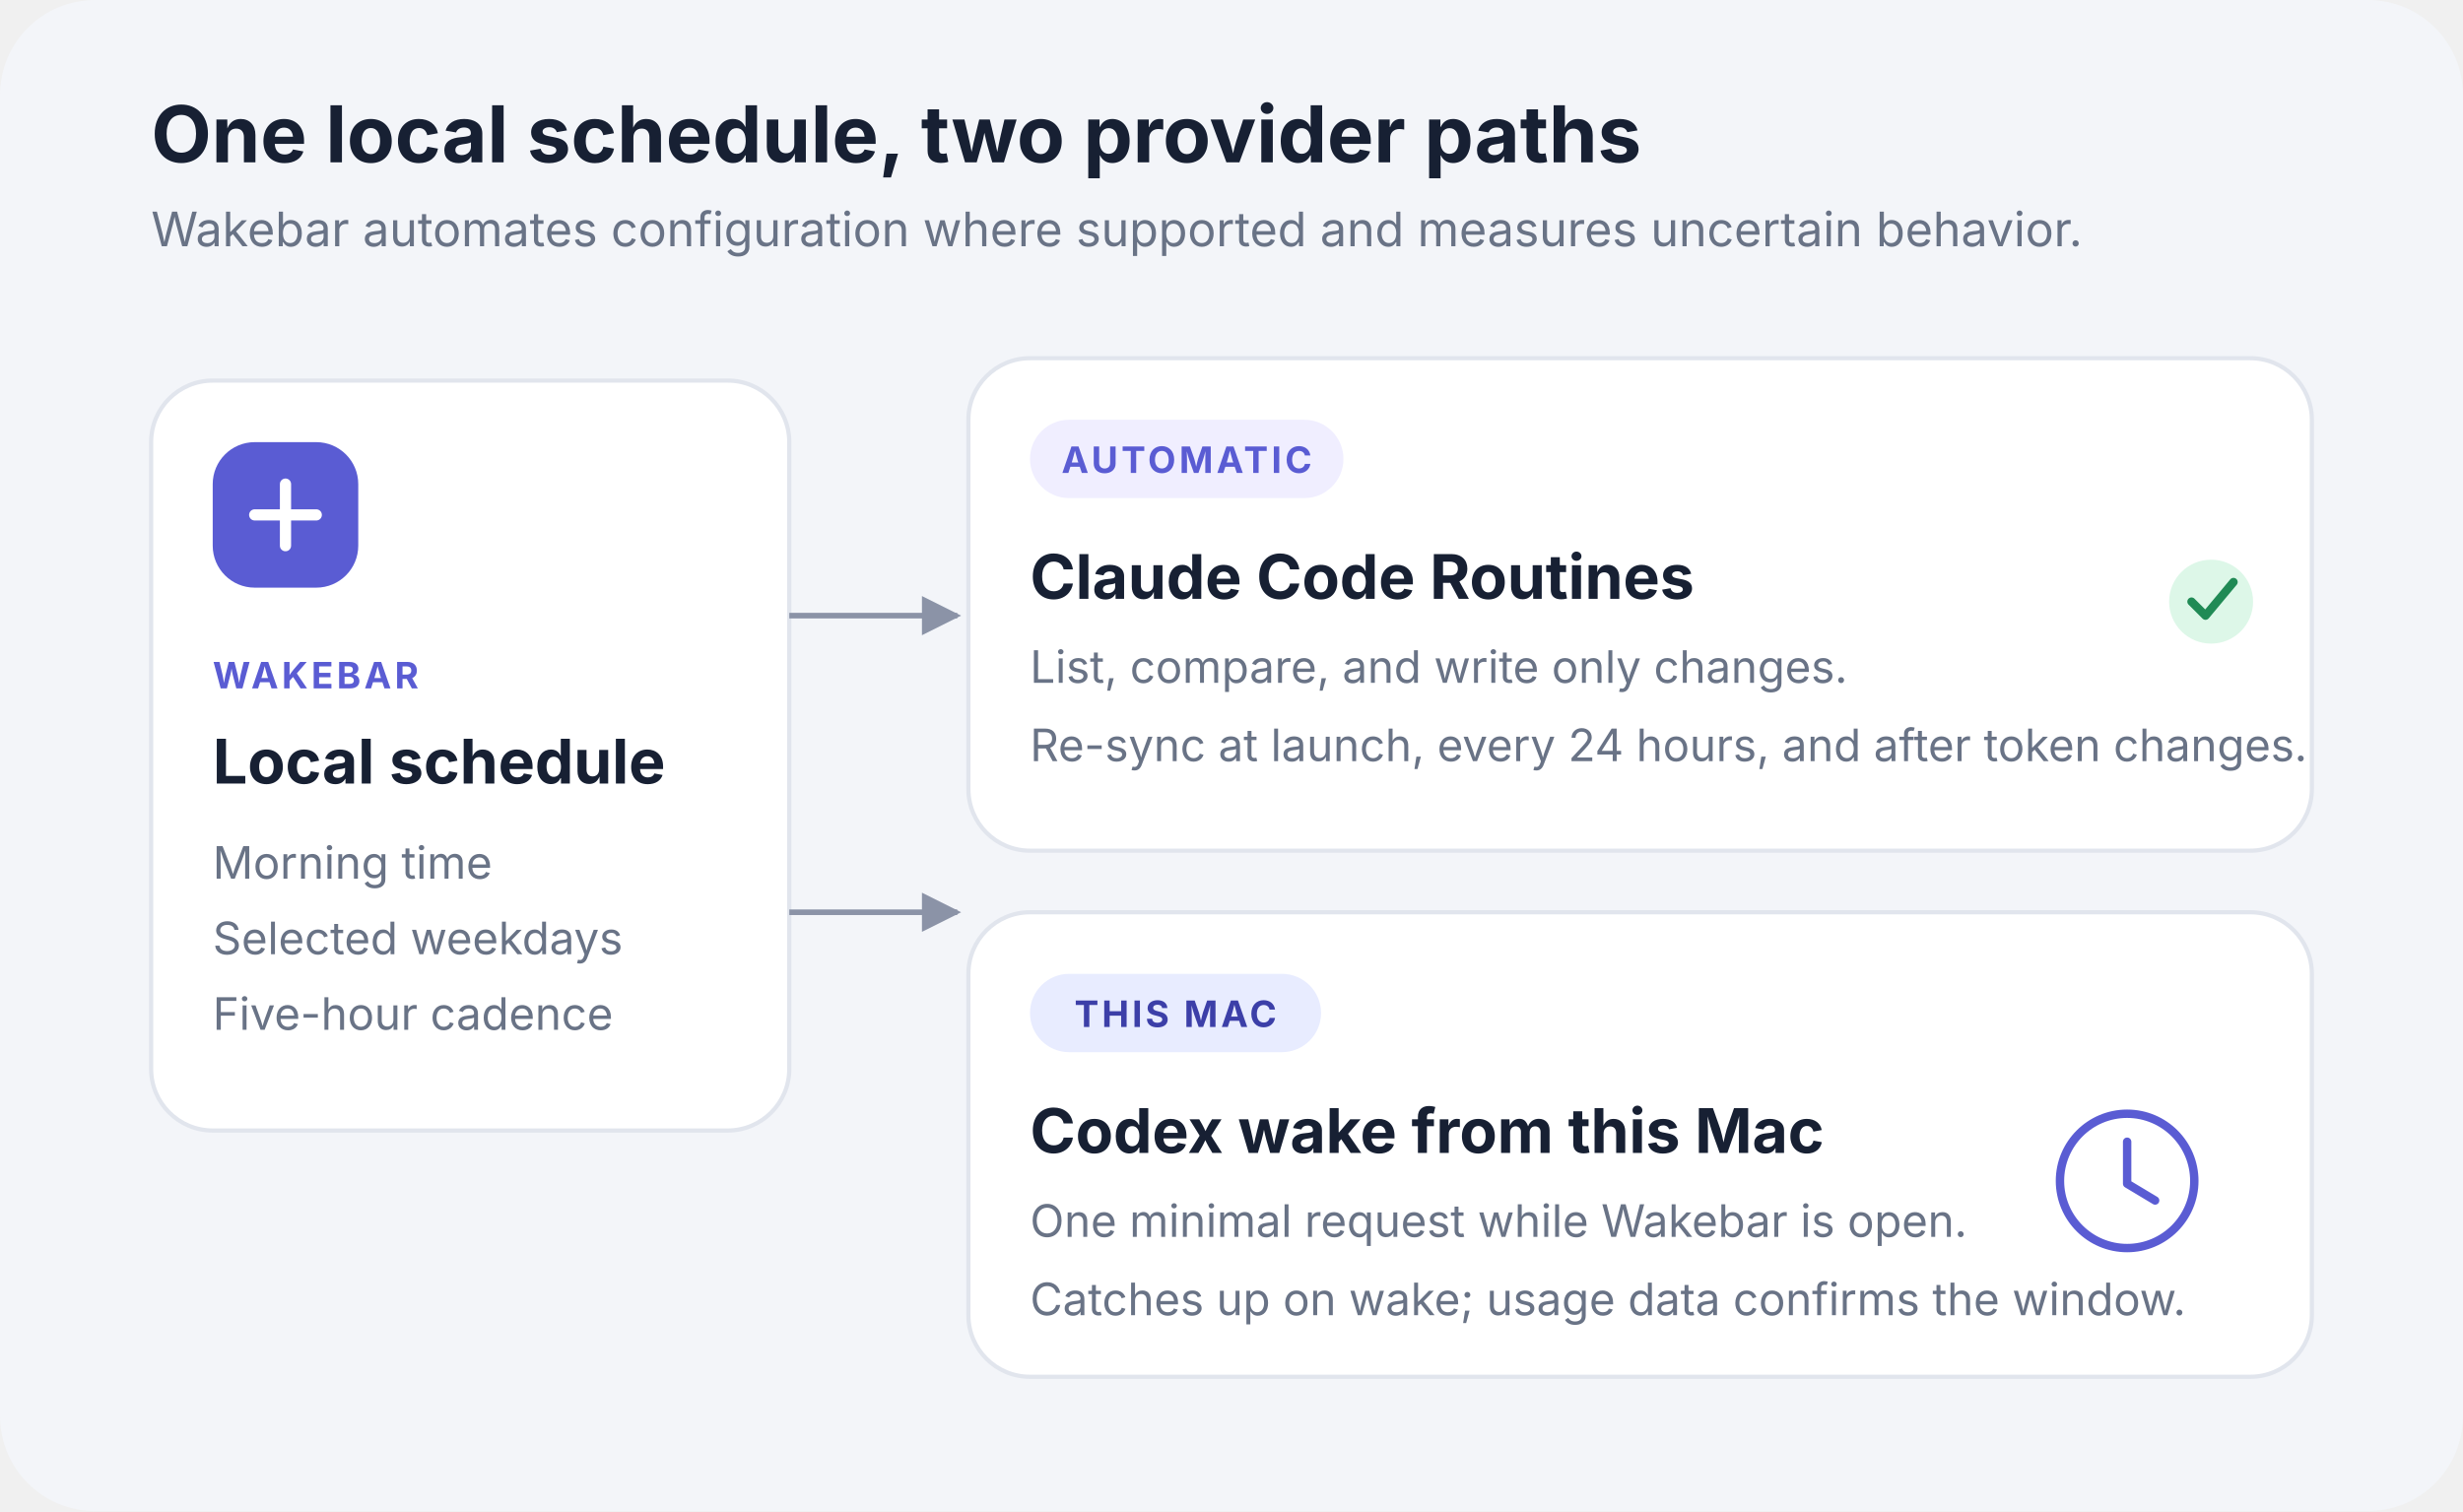
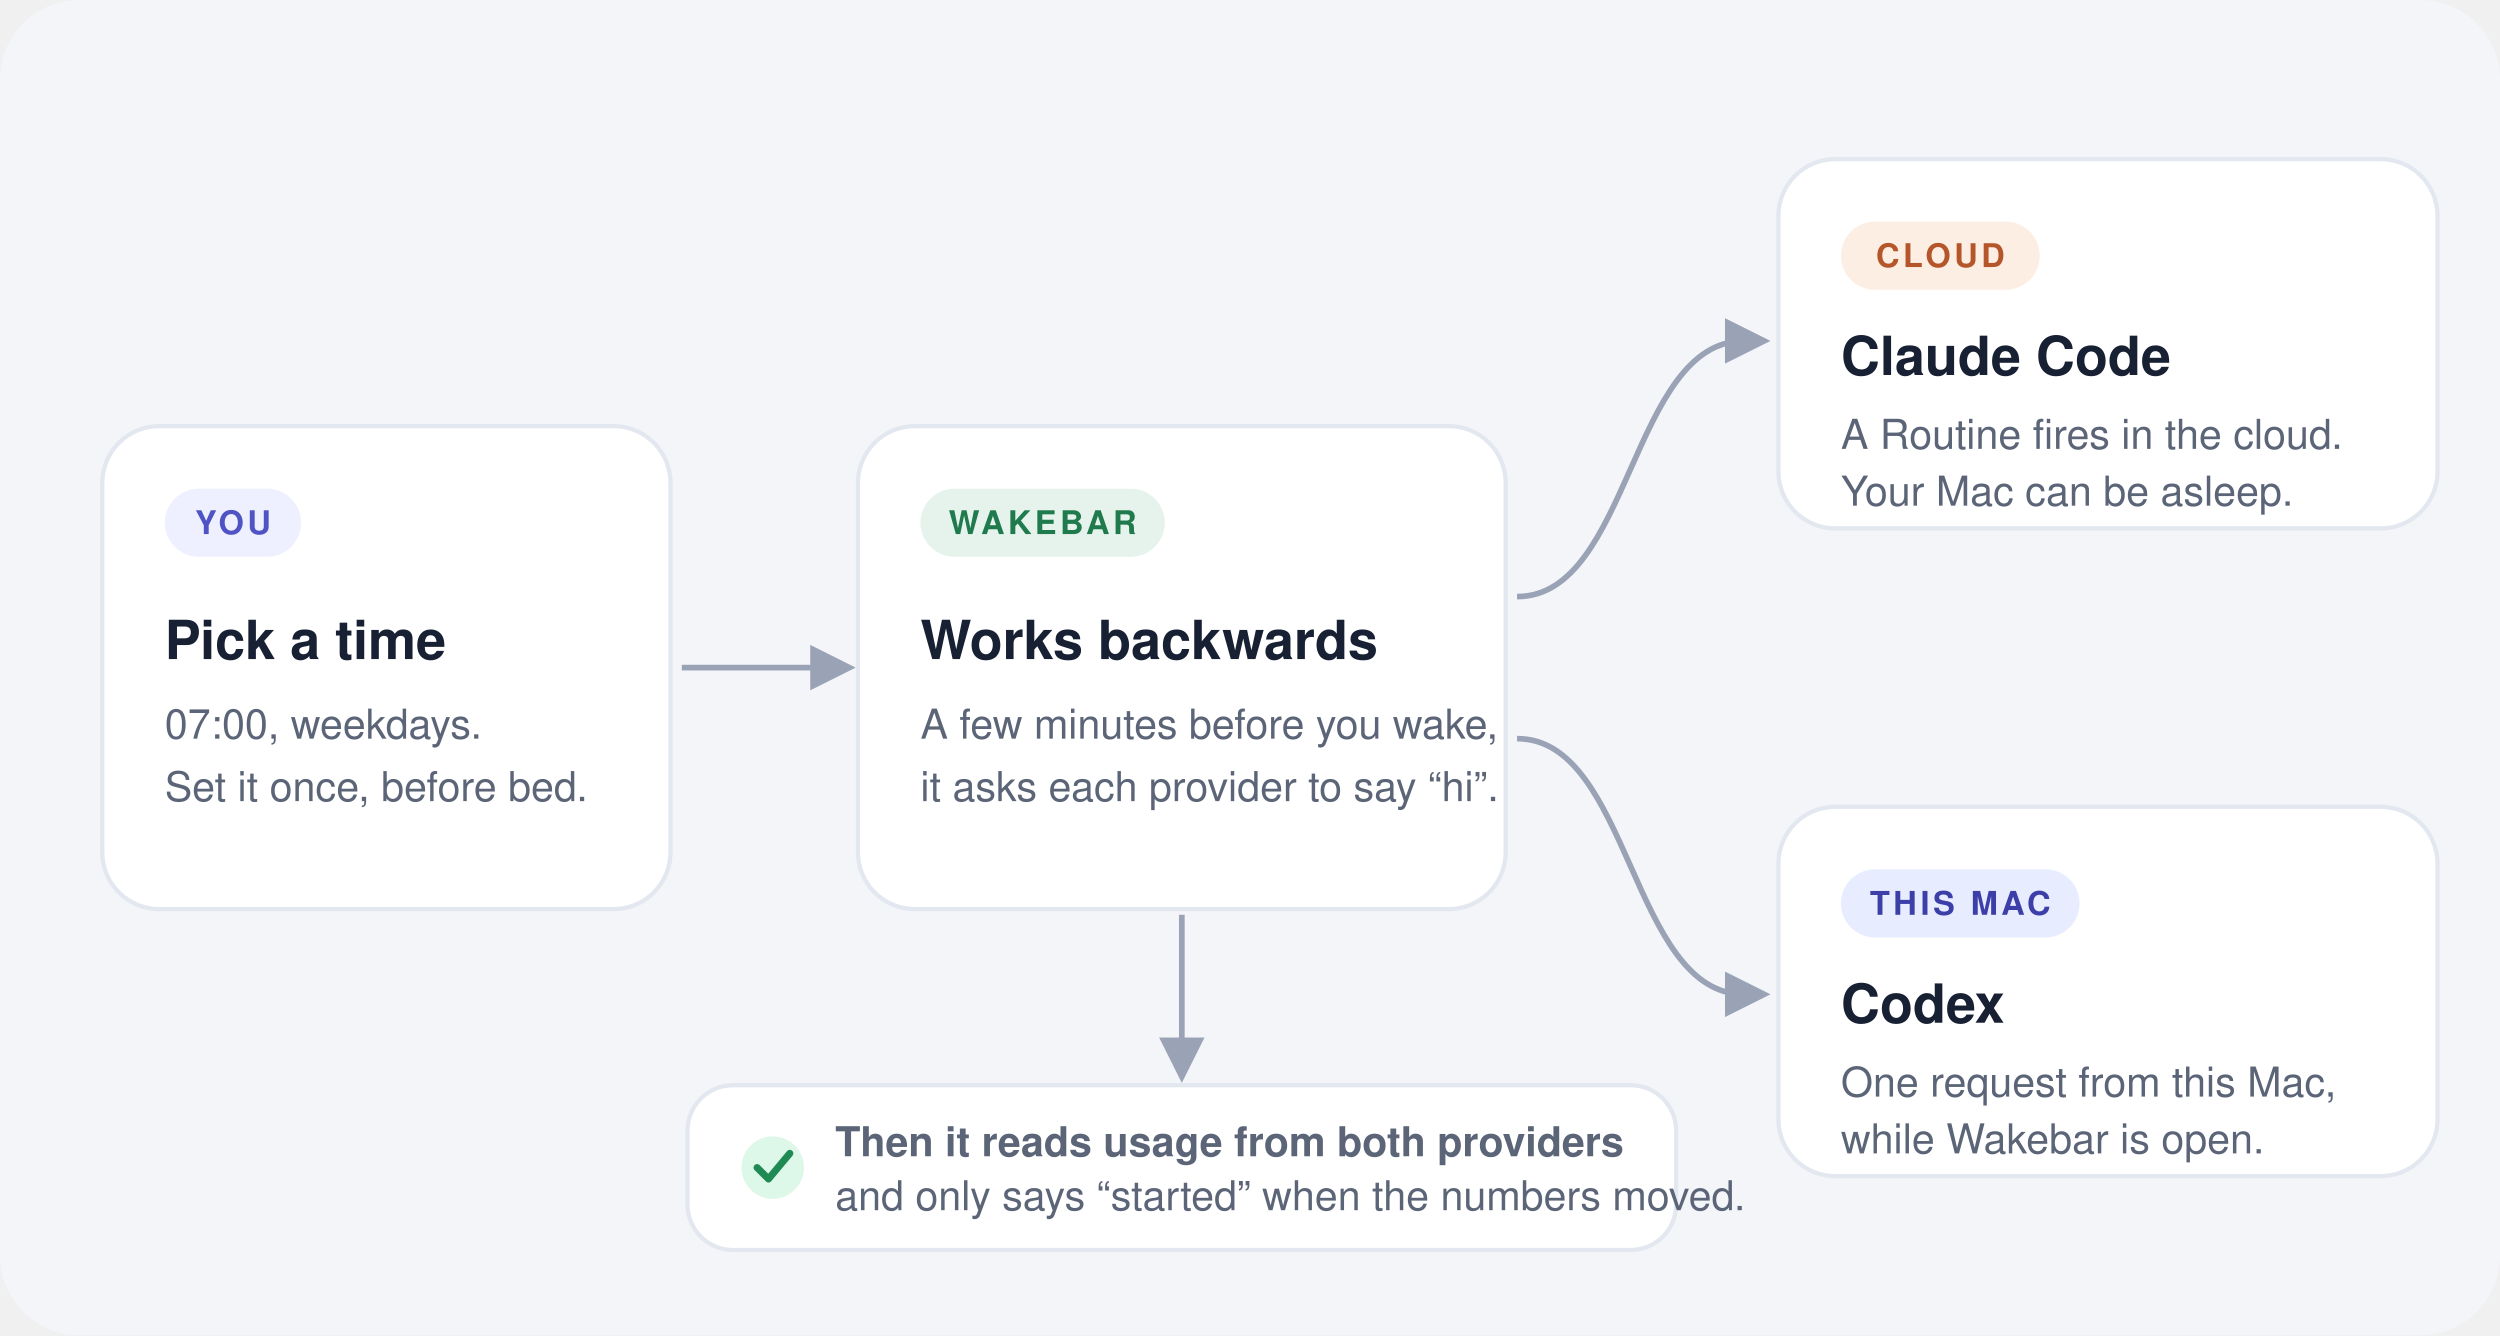
- <svg xmlns="http://www.w3.org/2000/svg" width="880" height="540" viewBox="0 0 880 540" role="img" aria-labelledby="title description">
+ <svg xmlns="http://www.w3.org/2000/svg" width="880" height="470" viewBox="0 0 880 470" role="img" aria-labelledby="title description">
  <defs>
-     <marker id="arrow" viewBox="0 0 10 10" refX="9" refY="5" markerWidth="7" markerHeight="7" orient="auto-start-reverse">
-       <path d="M0 0l10 5-10 5z" fill="#8B93A7" />
+     <marker id="arrow" viewBox="0 0 10 10" refX="8" refY="5" markerWidth="8" markerHeight="8" orient="auto-start-reverse">
+       <path d="M0 0l10 5-10 5z" fill="#9AA3B5" />
    </marker>
    <style>
-       .primary { fill: #172033; font-family: -apple-system, BlinkMacSystemFont, "Segoe UI", sans-serif; }
-       .secondary { fill: #697386; font-family: -apple-system, BlinkMacSystemFont, "Segoe UI", sans-serif; }
-       .eyebrow { fill: #5A5CD3; font-family: -apple-system, BlinkMacSystemFont, "Segoe UI", sans-serif; font-size: 13px; font-weight: 750; letter-spacing: 1.2px; }
-       .card { fill: #FFFFFF; stroke: #E1E5ED; stroke-width: 1.5; }
-       .link { fill: none; stroke: #8B93A7; stroke-width: 2; marker-end: url(#arrow); }
+       text { font-family: -apple-system, BlinkMacSystemFont, "Segoe UI", Helvetica, Arial, sans-serif; }
+       .card { fill: #FFFFFF; stroke: #E3E7EF; stroke-width: 1.5; }
+       .title { fill: #182033; font-size: 19px; font-weight: 700; }
+       .body { fill: #5B6577; font-size: 14.5px; }
+       .tag { font-size: 11.5px; font-weight: 700; letter-spacing: 1.2px; }
+       .link { fill: none; stroke: #9AA3B5; stroke-width: 2; marker-end: url(#arrow); }
    </style>
  </defs>
-   <rect width="880" height="540" rx="34" fill="#F3F5F9" />
-   <text x="54" y="58" class="primary" font-size="28" font-weight="720">One local schedule, two provider paths</text>
-   <text x="54" y="88" class="secondary" font-size="17">Wakebar automates configuration where supported and measures uncertain behavior.</text>
-   <rect x="54" y="136" width="228" height="268" rx="22" class="card" />
-   <rect x="76" y="158" width="52" height="52" rx="15" fill="#5A5CD3" />
-   <path d="M91 184h22M102 173v22" stroke="#FFFFFF" stroke-width="4" stroke-linecap="round" />
-   <text x="76" y="246" class="eyebrow">WAKEBAR</text>
-   <text x="76" y="280" class="primary" font-size="22" font-weight="680">Local schedule</text>
-   <text x="76" y="314" class="secondary" font-size="16">Morning time</text>
-   <text x="76" y="341" class="secondary" font-size="16">Selected weekdays</text>
-   <text x="76" y="368" class="secondary" font-size="16">Five-hour cadence</text>
-   <path d="M282 220H342" class="link" />
-   <path d="M282 326H342" class="link" />
-   <rect x="346" y="128" width="480" height="176" rx="22" class="card" />
-   <rect x="368" y="150" width="112" height="28" rx="14" fill="#F0EEFF" />
-   <text x="424" y="169" class="eyebrow" text-anchor="middle">AUTOMATIC</text>
-   <text x="368" y="214" class="primary" font-size="22" font-weight="680">Claude Code Routines</text>
-   <text x="368" y="244" class="secondary" font-size="16">List, compare, and write only changes.</text>
-   <text x="368" y="272" class="secondary" font-size="16">Re-sync at launch, every 24 hours, and after token changes.</text>
-   <circle cx="790" cy="215" r="15" fill="#DDF7E8" />
-   <path d="M783 215l5 5 10-12" fill="none" stroke="#208A55" stroke-width="3" stroke-linecap="round" stroke-linejoin="round" />
-   <rect x="346" y="326" width="480" height="166" rx="22" class="card" />
-   <rect x="368" y="348" width="104" height="28" rx="14" fill="#E8ECFF" />
-   <text x="420" y="367" fill="#3C3FA8" font-family="-apple-system, BlinkMacSystemFont, 'Segoe UI', sans-serif" font-size="13" font-weight="750" letter-spacing="1.1" text-anchor="middle">THIS MAC</text>
-   <text x="368" y="412" class="primary" font-size="22" font-weight="680">Codex wake from this Mac</text>
-   <text x="368" y="442" class="secondary" font-size="16">One minimal request while Wakebar is open.</text>
-   <text x="368" y="470" class="secondary" font-size="16">Catches up on wake; usage data confirms the window.</text>
-   <path d="M760 398a24 24 0 1 0 0 48 24 24 0 1 0 0-48zm0 10v15l10 6" fill="none" stroke="#5A5CD3" stroke-width="3" stroke-linecap="round" stroke-linejoin="round" />
+   <rect width="880" height="470" rx="28" fill="#F3F5F9" />
+   <rect x="36" y="150" width="200" height="170" rx="20" class="card" />
+   <rect x="58" y="172" width="48" height="24" rx="12" fill="#EEF0FF" />
+   <text x="82" y="188" class="tag" fill="#4F53C4" text-anchor="middle">YOU</text>
+   <text x="58" y="232" class="title">Pick a time</text>
+   <text x="58" y="260" class="body">07:00, weekdays.</text>
+   <text x="58" y="282" class="body">Set it once, before bed.</text>
+   <path d="M240 235h58" class="link" />
+   <rect x="302" y="150" width="228" height="170" rx="20" class="card" />
+   <rect x="324" y="172" width="86" height="24" rx="12" fill="#E6F3EC" />
+   <text x="367" y="188" class="tag" fill="#1F7A4D" text-anchor="middle">WAKEBAR</text>
+   <text x="324" y="232" class="title">Works backwards</text>
+   <text x="324" y="260" class="body">A few minutes before you wake,</text>
+   <text x="324" y="282" class="body">it asks each provider to say “hi”.</text>
+   <path d="M534 210c40 0 40-90 80-90h6" class="link" />
+   <path d="M534 260c40 0 40 90 80 90h6" class="link" />
+   <rect x="626" y="56" width="232" height="130" rx="20" class="card" />
+   <rect x="648" y="78" width="70" height="24" rx="12" fill="#FDEEE4" />
+   <text x="683" y="94" class="tag" fill="#B4562A" text-anchor="middle">CLOUD</text>
+   <text x="648" y="132" class="title">Claude Code</text>
+   <text x="648" y="158" class="body">A Routine fires in the cloud.</text>
+   <text x="648" y="178" class="body">Your Mac can be asleep.</text>
+   <rect x="626" y="284" width="232" height="130" rx="20" class="card" />
+   <rect x="648" y="306" width="84" height="24" rx="12" fill="#E8ECFF" />
+   <text x="690" y="322" class="tag" fill="#3C3FA8" text-anchor="middle">THIS MAC</text>
+   <text x="648" y="360" class="title">Codex</text>
+   <text x="648" y="386" class="body">One request from this Mac,</text>
+   <text x="648" y="406" class="body">while Wakebar is open.</text>
+   <path d="M416 322v56" class="link" />
+   <rect x="242" y="382" width="348" height="58" rx="16" fill="#FFFFFF" stroke="#E3E7EF" stroke-width="1.5" />
+   <circle cx="272" cy="411" r="11" fill="#DDF7E8" />
+   <path d="M266.5 411l4 4 7.5-9" fill="none" stroke="#208A55" stroke-width="2.5" stroke-linecap="round" stroke-linejoin="round" />
+   <text x="294" y="407" class="body" fill="#182033" font-weight="600">Then it reads usage from both providers</text>
+   <text x="294" y="426" class="body">and only says “started” when the numbers moved.</text>
</svg>
